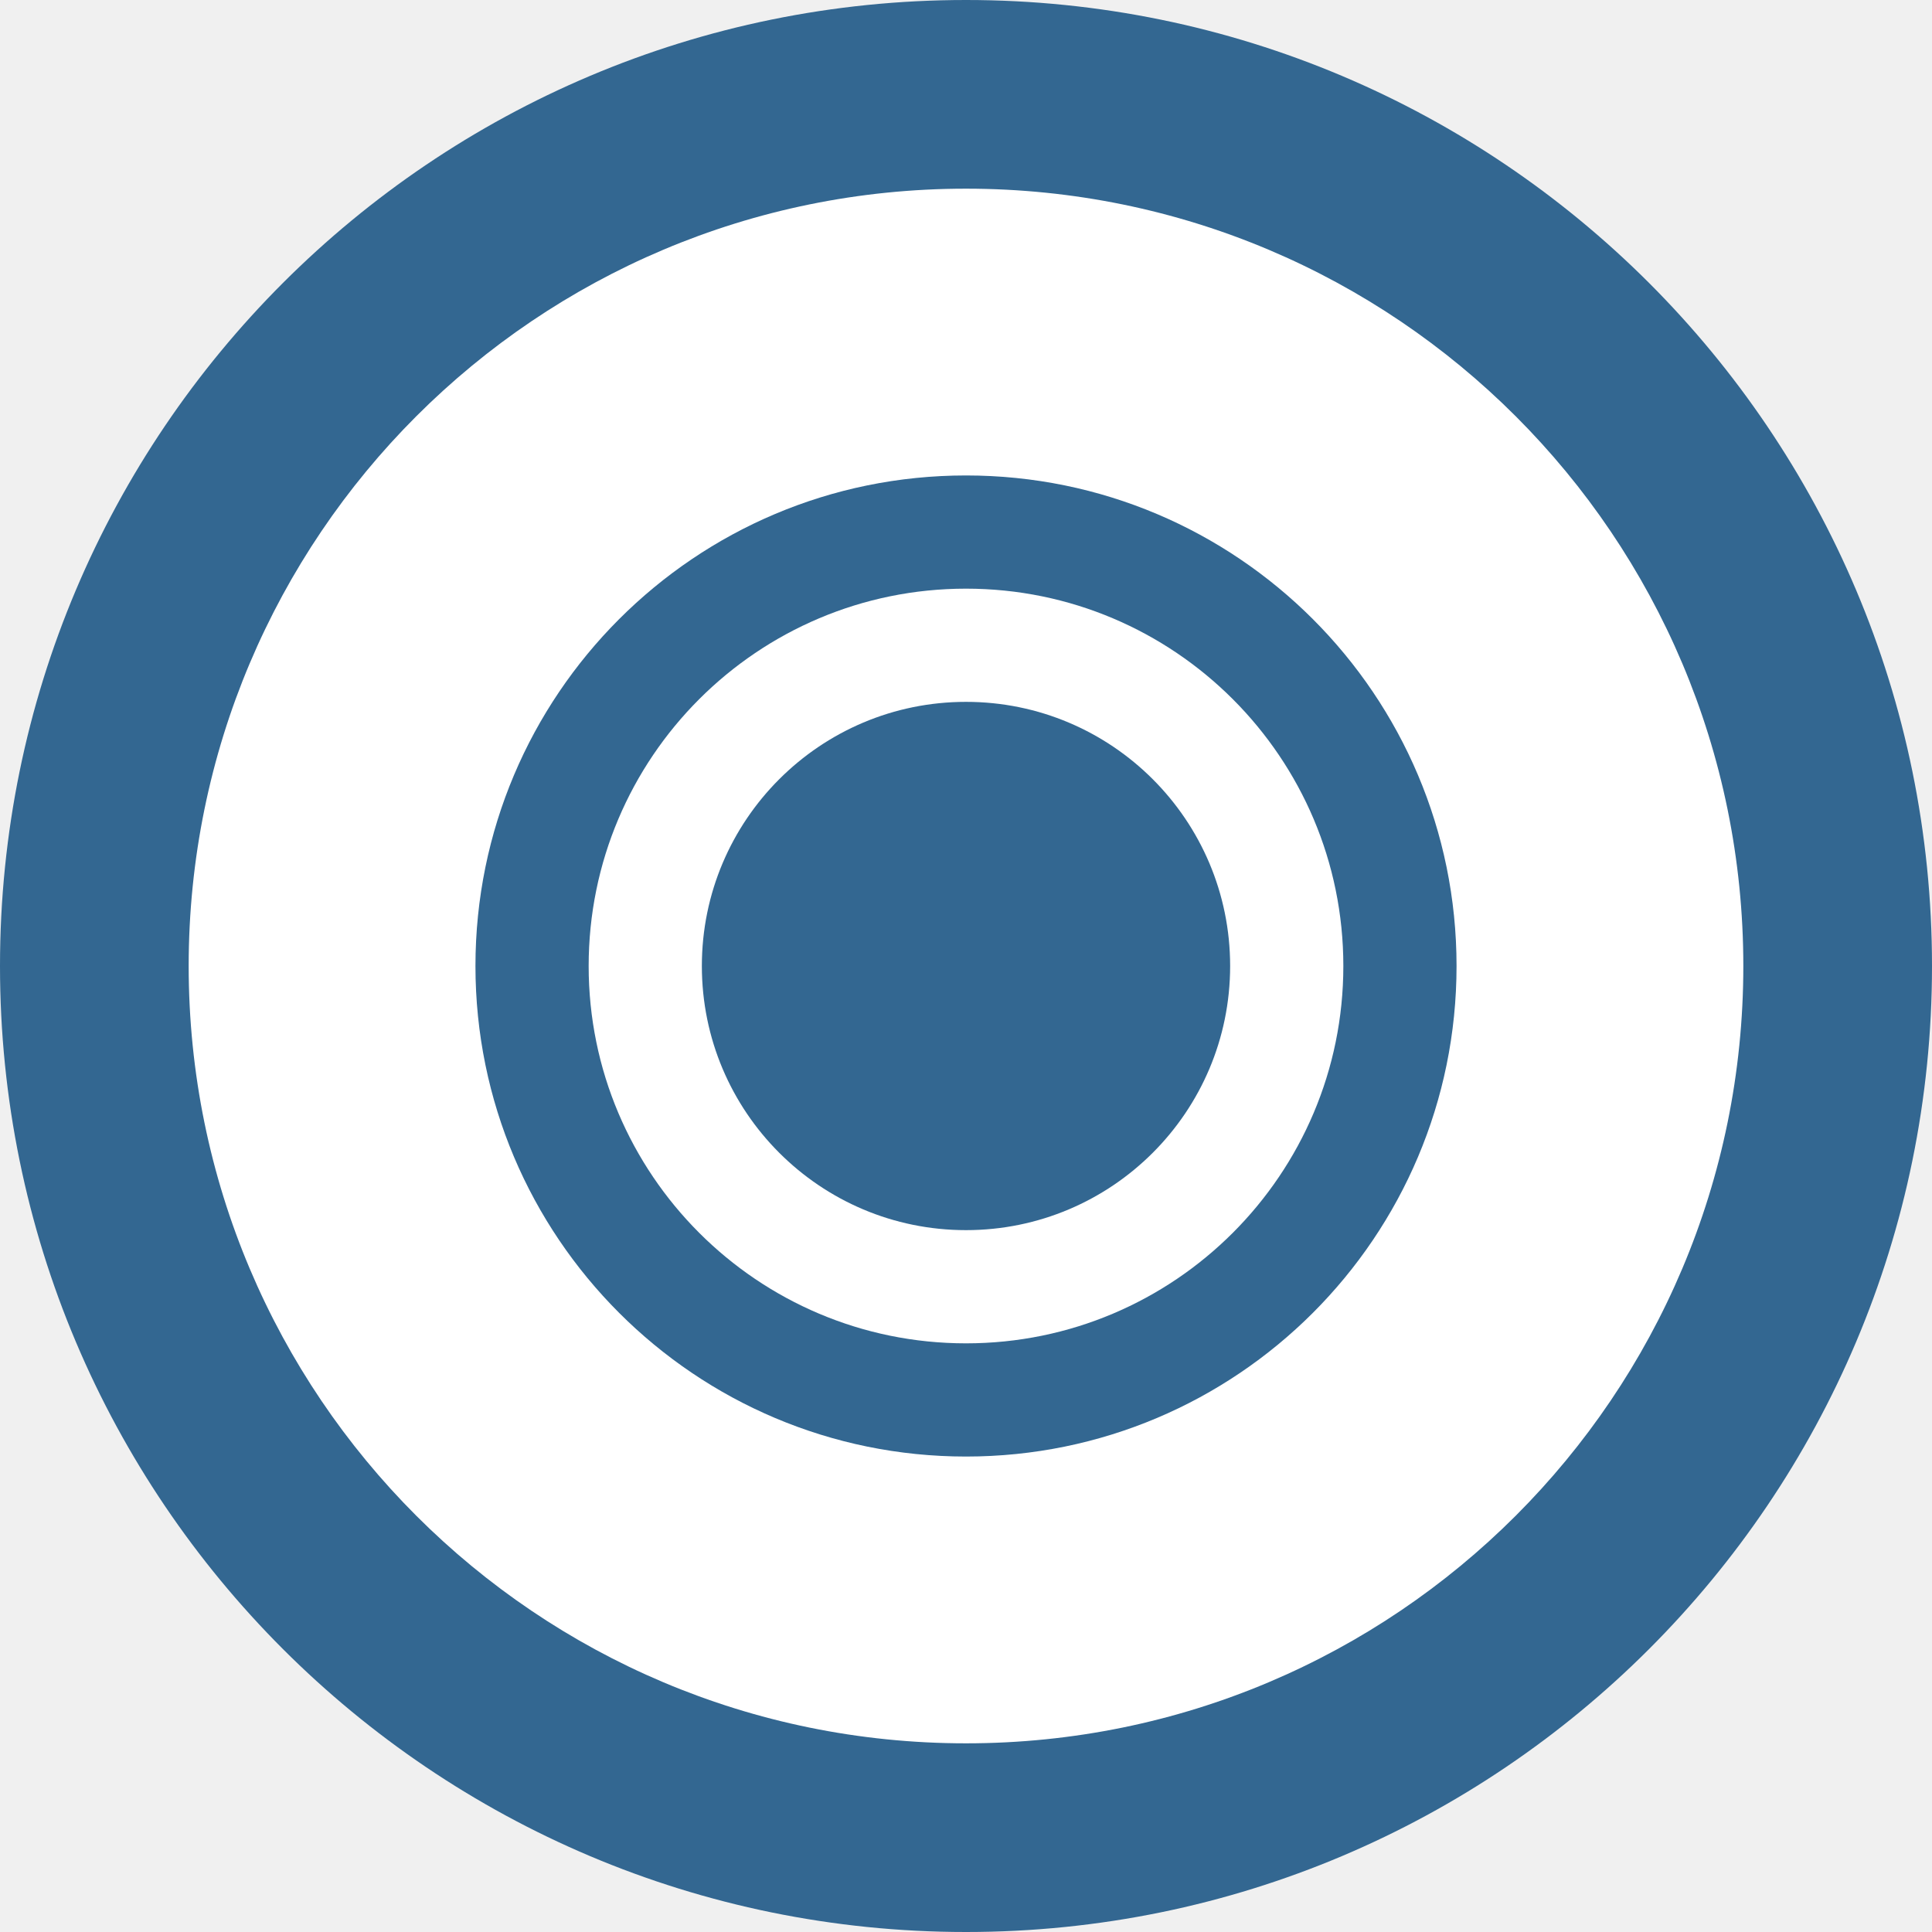
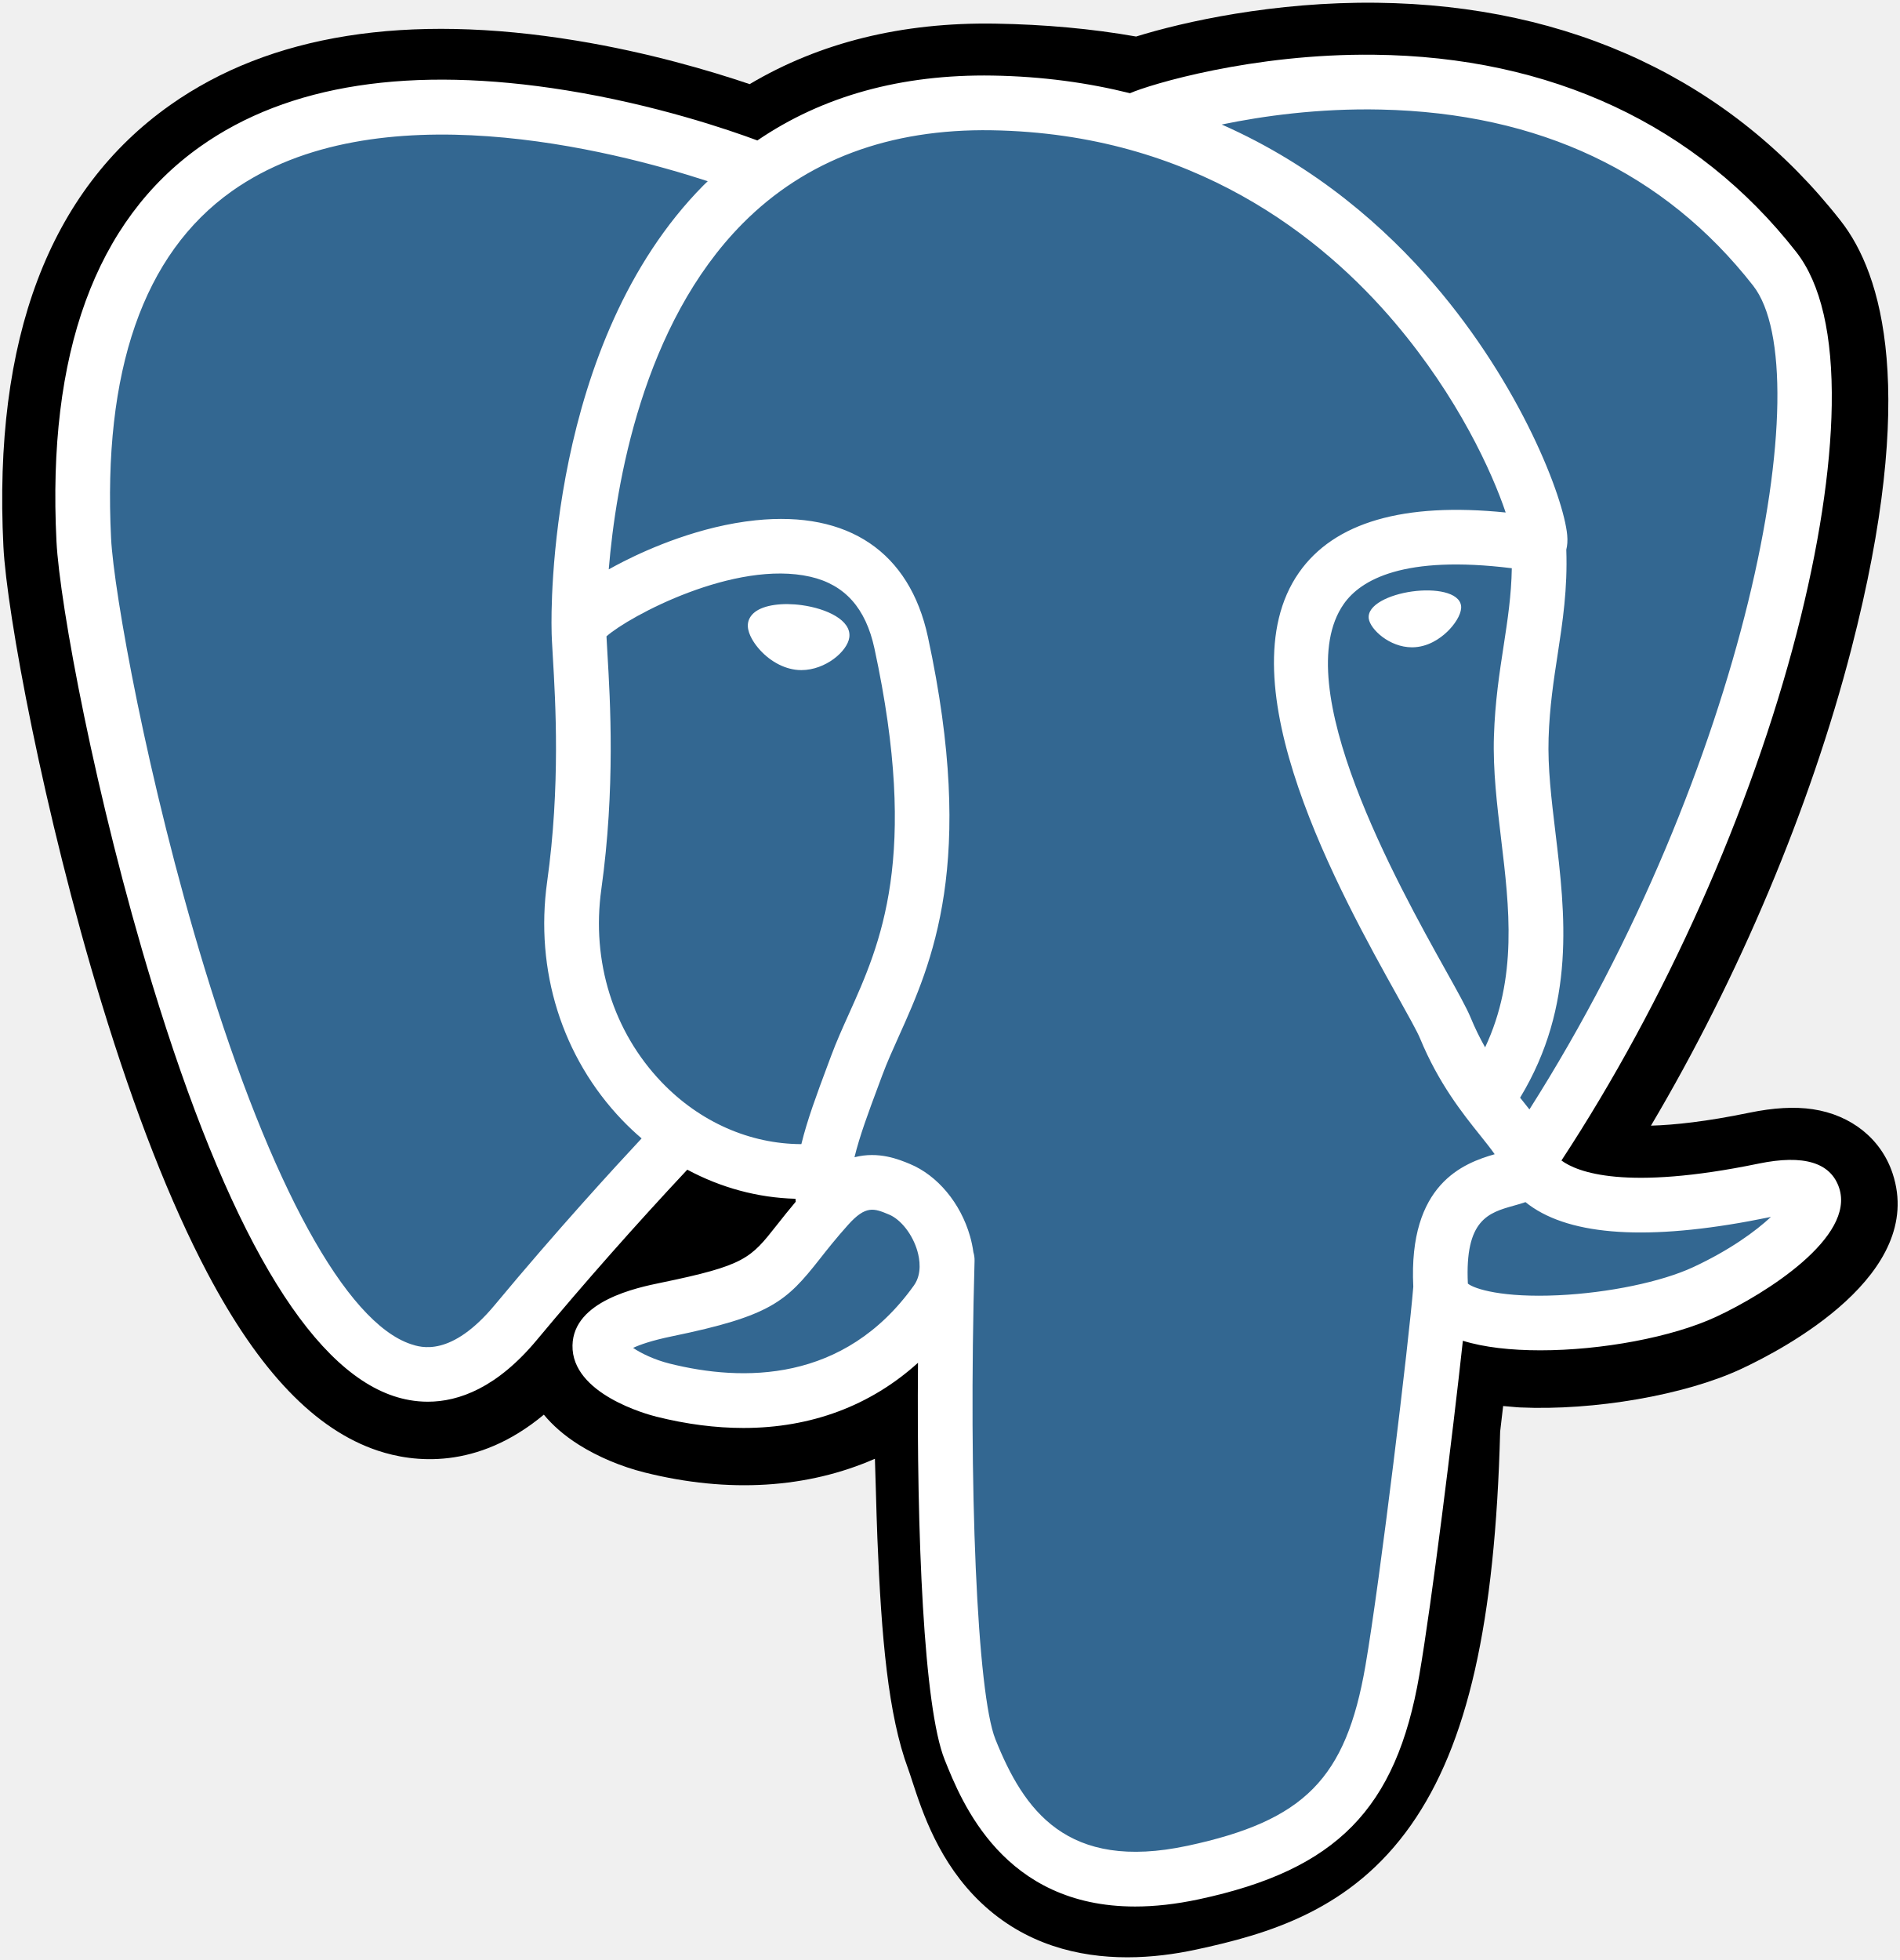
- <svg xmlns="http://www.w3.org/2000/svg" viewBox="0 0 128 128">
-   <path fill="#336791" d="M64 0c35.346 0 64 28.654 64 64s-28.654 64-64 64S0 99.346 0 64 28.654 0 64 0z" />
-   <path fill="#fff" d="M64 12.5c28.456 0 51.5 23.044 51.5 51.5S92.456 115.5 64 115.5 12.5 92.456 12.5 64 35.544 12.5 64 12.5z" />
-   <path fill="#336791" d="M96.5 64c0 17.949-14.551 32.5-32.5 32.5S31.5 81.949 31.5 64 46.051 31.5 64 31.5 96.5 46.051 96.5 64z" />
-   <path fill="#fff" d="M64 39c13.807 0 25 11.193 25 25s-11.193 25-25 25-25-11.193-25-25 11.193-25 25-25z" />
-   <path fill="#336791" d="M64 46.5c9.665 0 17.5 7.835 17.5 17.5S73.665 81.5 64 81.5 46.5 73.665 46.5 64 54.335 46.5 64 46.5z" />
+ <svg xmlns="http://www.w3.org/2000/svg" width="2424" height="2500" viewBox="0 0 256 264" preserveAspectRatio="xMinYMin meet">
+   <path d="M255.008 158.086c-1.535-4.649-5.556-7.887-10.756-8.664-2.452-.366-5.26-.21-8.583.475-5.792 1.195-10.089 1.65-13.225 1.738 11.837-19.985 21.462-42.775 27.003-64.228 8.96-34.689 4.172-50.492-1.423-57.64C233.217 10.847 211.614.683 185.552.372c-13.903-.17-26.108 2.575-32.475 4.549-5.928-1.046-12.302-1.63-18.99-1.738-12.537-.2-23.614 2.533-33.079 8.15-5.24-1.772-13.65-4.27-23.362-5.864-22.842-3.75-41.252-.828-54.718 8.685C6.622 25.672-.937 45.684.461 73.634c.444 8.874 5.408 35.874 13.224 61.48 4.492 14.718 9.282 26.94 14.237 36.33 7.027 13.315 14.546 21.156 22.987 23.972 4.731 1.576 13.327 2.68 22.368-4.85 1.146 1.388 2.675 2.767 4.704 4.048 2.577 1.625 5.728 2.953 8.875 3.74 11.341 2.835 21.964 2.126 31.027-1.848.056 1.612.099 3.152.135 4.482.06 2.157.12 4.272.199 6.25.537 13.374 1.447 23.773 4.143 31.049.148.4.347 1.01.557 1.657 1.345 4.118 3.594 11.012 9.316 16.411 5.925 5.593 13.092 7.308 19.656 7.308 3.292 0 6.433-.432 9.188-1.022 9.82-2.105 20.973-5.311 29.041-16.799 7.628-10.86 11.336-27.217 12.007-52.99.087-.729.167-1.425.244-2.088l.16-1.362 1.797.158.463.031c10.002.456 22.232-1.665 29.743-5.154 5.935-2.754 24.954-12.795 20.476-26.351" />
+   <path d="M237.906 160.722c-29.74 6.135-31.785-3.934-31.785-3.934 31.4-46.593 44.527-105.736 33.2-120.211-30.904-39.485-84.399-20.811-85.292-20.327l-.287.052c-5.876-1.22-12.451-1.946-19.842-2.067-13.456-.22-23.664 3.528-31.41 9.402 0 0-95.43-39.314-90.991 49.444.944 18.882 27.064 142.873 58.218 105.422 11.387-13.695 22.39-25.274 22.39-25.274 5.464 3.63 12.006 5.482 18.864 4.817l.533-.452c-.166 1.7-.09 3.363.213 5.332-8.026 8.967-5.667 10.541-21.711 13.844-16.235 3.346-6.698 9.302-.471 10.86 7.549 1.887 25.013 4.561 36.813-11.958l-.47 1.885c3.144 2.519 5.352 16.383 4.982 28.952-.37 12.568-.617 21.197 1.86 27.937 2.479 6.74 4.948 21.905 26.04 17.386 17.623-3.777 26.756-13.564 28.027-29.89.901-11.606 2.942-9.89 3.07-20.267l1.637-4.912c1.887-15.733.3-20.809 11.157-18.448l2.64.232c7.99.363 18.45-1.286 24.589-4.139 13.218-6.134 21.058-16.377 8.024-13.686h.002" fill="#336791" />
+   <path d="M108.076 81.525c-2.68-.373-5.107-.028-6.335.902-.69.523-.904 1.129-.962 1.546-.154 1.105.62 2.327 1.096 2.957 1.346 1.784 3.312 3.01 5.258 3.28.282.04.563.058.842.058 3.245 0 6.196-2.527 6.456-4.392.325-2.336-3.066-3.893-6.355-4.35M196.86 81.599c-.256-1.831-3.514-2.353-6.606-1.923-3.088.43-6.082 1.824-5.832 3.659.2 1.427 2.777 3.863 5.827 3.863.258 0 .518-.017.78-.054 2.036-.282 3.53-1.575 4.24-2.32 1.08-1.136 1.706-2.402 1.591-3.225" fill="#FFF" />
+   <path d="M247.802 160.025c-1.134-3.429-4.784-4.532-10.848-3.28-18.005 3.716-24.453 1.142-26.57-.417 13.995-21.32 25.508-47.092 31.719-71.137 2.942-11.39 4.567-21.968 4.7-30.59.147-9.463-1.465-16.417-4.789-20.665-13.402-17.125-33.072-26.311-56.882-26.563-16.369-.184-30.199 4.005-32.88 5.183-5.646-1.404-11.801-2.266-18.502-2.376-12.288-.199-22.91 2.743-31.704 8.74-3.82-1.422-13.692-4.811-25.765-6.756-20.872-3.36-37.458-.814-49.294 7.571-14.123 10.006-20.643 27.892-19.38 53.16.425 8.501 5.269 34.653 12.913 59.698 10.062 32.964 21 51.625 32.508 55.464 1.347.449 2.9.763 4.613.763 4.198 0 9.345-1.892 14.7-8.33a529.832 529.832 0 0 1 20.261-22.926c4.524 2.428 9.494 3.784 14.577 3.92.01.133.023.266.035.398a117.66 117.66 0 0 0-2.57 3.175c-3.522 4.471-4.255 5.402-15.592 7.736-3.225.666-11.79 2.431-11.916 8.435-.136 6.56 10.125 9.315 11.294 9.607 4.074 1.02 7.999 1.523 11.742 1.523 9.103 0 17.114-2.992 23.516-8.781-.197 23.386.778 46.43 3.586 53.451 2.3 5.748 7.918 19.795 25.664 19.794 2.604 0 5.47-.303 8.623-.979 18.521-3.97 26.564-12.156 29.675-30.203 1.665-9.645 4.522-32.676 5.866-45.03 2.836.885 6.487 1.29 10.434 1.289 8.232 0 17.731-1.749 23.688-4.514 6.692-3.108 18.768-10.734 16.578-17.36zm-44.106-83.48c-.061 3.647-.563 6.958-1.095 10.414-.573 3.717-1.165 7.56-1.314 12.225-.147 4.54.42 9.26.968 13.825 1.108 9.22 2.245 18.712-2.156 28.078a36.508 36.508 0 0 1-1.95-4.009c-.547-1.326-1.735-3.456-3.38-6.404-6.399-11.476-21.384-38.35-13.713-49.316 2.285-3.264 8.084-6.62 22.64-4.813zm-17.644-61.787c21.334.471 38.21 8.452 50.158 23.72 9.164 11.711-.927 64.998-30.14 110.969a171.33 171.33 0 0 0-.886-1.117l-.37-.462c7.549-12.467 6.073-24.802 4.759-35.738-.54-4.488-1.05-8.727-.92-12.709.134-4.22.692-7.84 1.232-11.34.663-4.313 1.338-8.776 1.152-14.037.139-.552.195-1.204.122-1.978-.475-5.045-6.235-20.144-17.975-33.81-6.422-7.475-15.787-15.84-28.574-21.482 5.5-1.14 13.021-2.203 21.442-2.016zM66.674 175.778c-5.9 7.094-9.974 5.734-11.314 5.288-8.73-2.912-18.86-21.364-27.791-50.624-7.728-25.318-12.244-50.777-12.602-57.916-1.128-22.578 4.345-38.313 16.268-46.769 19.404-13.76 51.306-5.524 64.125-1.347-.184.182-.376.352-.558.537-21.036 21.244-20.537 57.54-20.485 59.759-.002.856.07 2.068.168 3.735.362 6.105 1.036 17.467-.764 30.334-1.672 11.957 2.014 23.66 10.111 32.109a36.275 36.275 0 0 0 2.617 2.468c-3.604 3.86-11.437 12.396-19.775 22.426zm22.479-29.993c-6.526-6.81-9.49-16.282-8.133-25.99 1.9-13.592 1.199-25.43.822-31.79-.053-.89-.1-1.67-.127-2.285 3.073-2.725 17.314-10.355 27.47-8.028 4.634 1.061 7.458 4.217 8.632 9.645 6.076 28.103.804 39.816-3.432 49.229-.873 1.939-1.698 3.772-2.402 5.668l-.546 1.466c-1.382 3.706-2.668 7.152-3.465 10.424-6.938-.02-13.687-2.984-18.819-8.34zm1.065 37.9c-2.026-.506-3.848-1.385-4.917-2.114.893-.42 2.482-.992 5.238-1.56 13.337-2.745 15.397-4.683 19.895-10.394 1.031-1.31 2.2-2.794 3.819-4.602l.002-.002c2.411-2.7 3.514-2.242 5.514-1.412 1.621.67 3.2 2.702 3.84 4.938.303 1.056.643 3.06-.47 4.62-9.396 13.156-23.088 12.987-32.921 10.526zm69.799 64.952c-16.316 3.496-22.093-4.829-25.9-14.346-2.457-6.144-3.665-33.85-2.808-64.447.011-.407-.047-.8-.159-1.17a15.444 15.444 0 0 0-.456-2.162c-1.274-4.452-4.379-8.176-8.104-9.72-1.48-.613-4.196-1.738-7.46-.903.696-2.868 1.903-6.107 3.212-9.614l.549-1.475c.618-1.663 1.394-3.386 2.214-5.21 4.433-9.848 10.504-23.337 3.915-53.81-2.468-11.414-10.71-16.988-23.204-15.693-7.49.775-14.343 3.797-17.761 5.53-.735.372-1.407.732-2.035 1.082.954-11.5 4.558-32.992 18.04-46.59 8.489-8.56 19.794-12.788 33.568-12.56 27.14.444 44.544 14.372 54.366 25.979 8.464 10.001 13.047 20.076 14.876 25.51-13.755-1.399-23.11 1.316-27.852 8.096-10.317 14.748 5.644 43.372 13.315 57.129 1.407 2.521 2.621 4.7 3.003 5.626 2.498 6.054 5.732 10.096 8.093 13.046.724.904 1.426 1.781 1.96 2.547-4.166 1.201-11.649 3.976-10.967 17.847-.55 6.96-4.461 39.546-6.448 51.059-2.623 15.21-8.22 20.875-23.957 24.25zm68.104-77.936c-4.26 1.977-11.389 3.46-18.161 3.779-7.48.35-11.288-.838-12.184-1.569-.42-8.644 2.797-9.547 6.202-10.503.535-.15 1.057-.297 1.561-.473.313.255.656.508 1.032.756 6.012 3.968 16.735 4.396 31.874 1.271l.166-.033c-2.042 1.909-5.536 4.471-10.49 6.772z" fill="#FFF" />
</svg>
